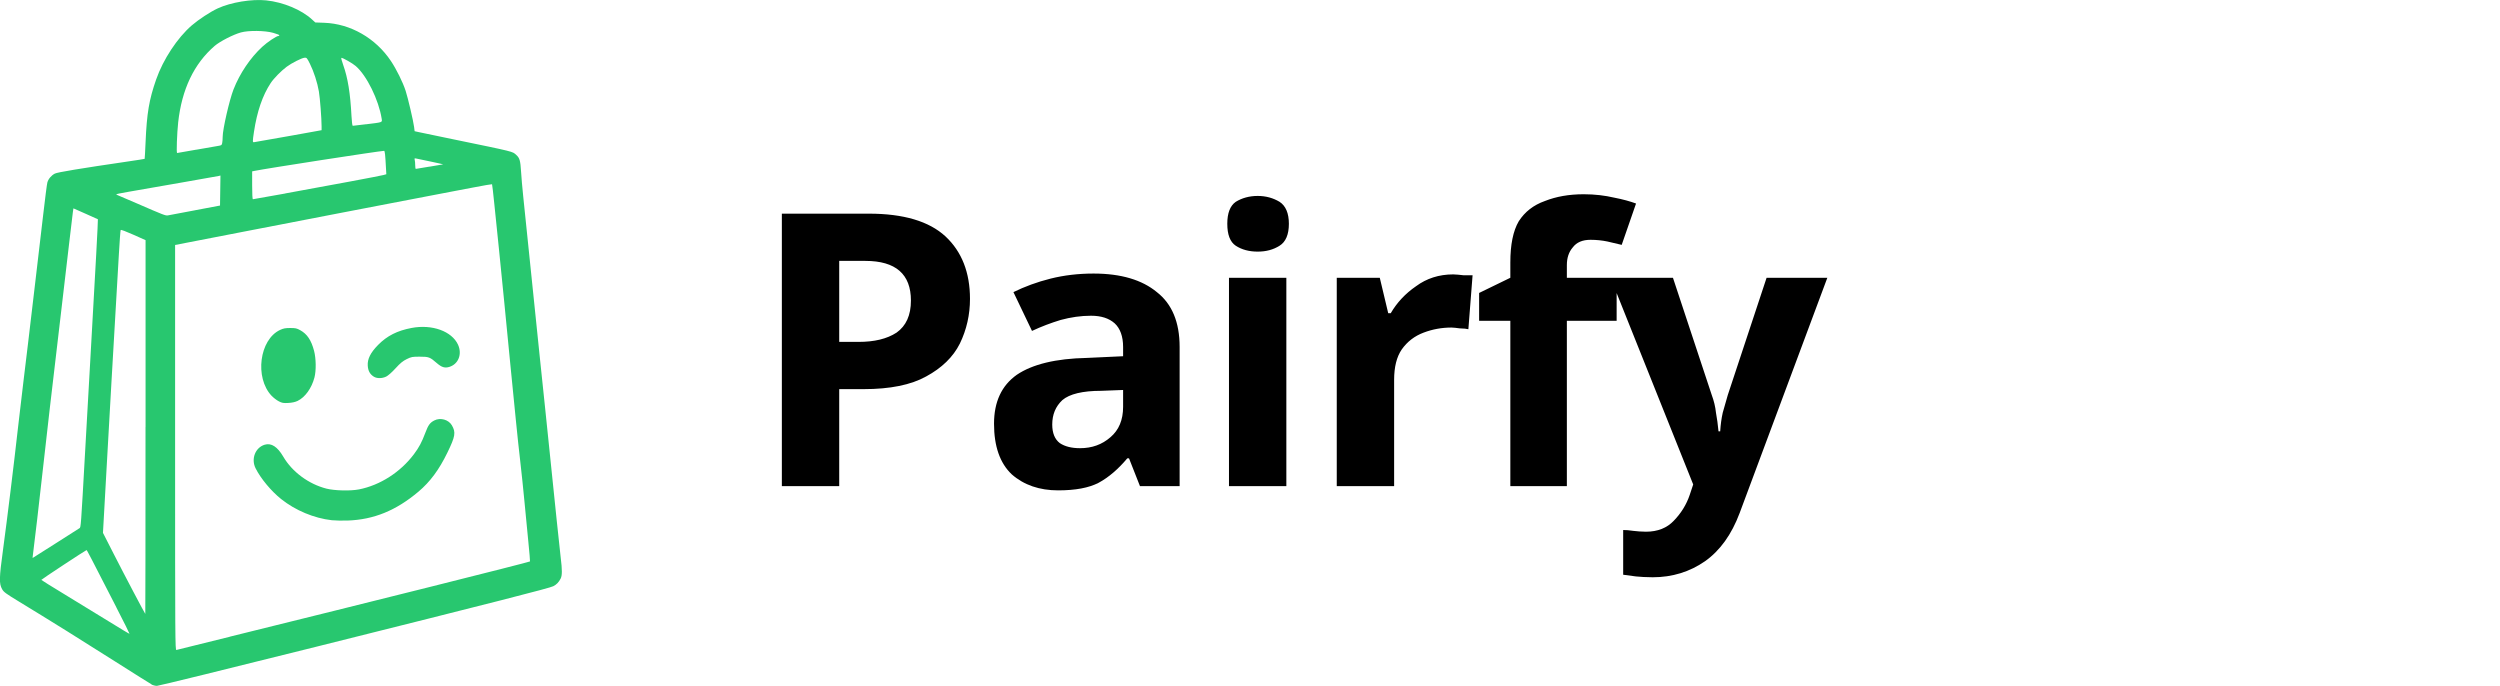
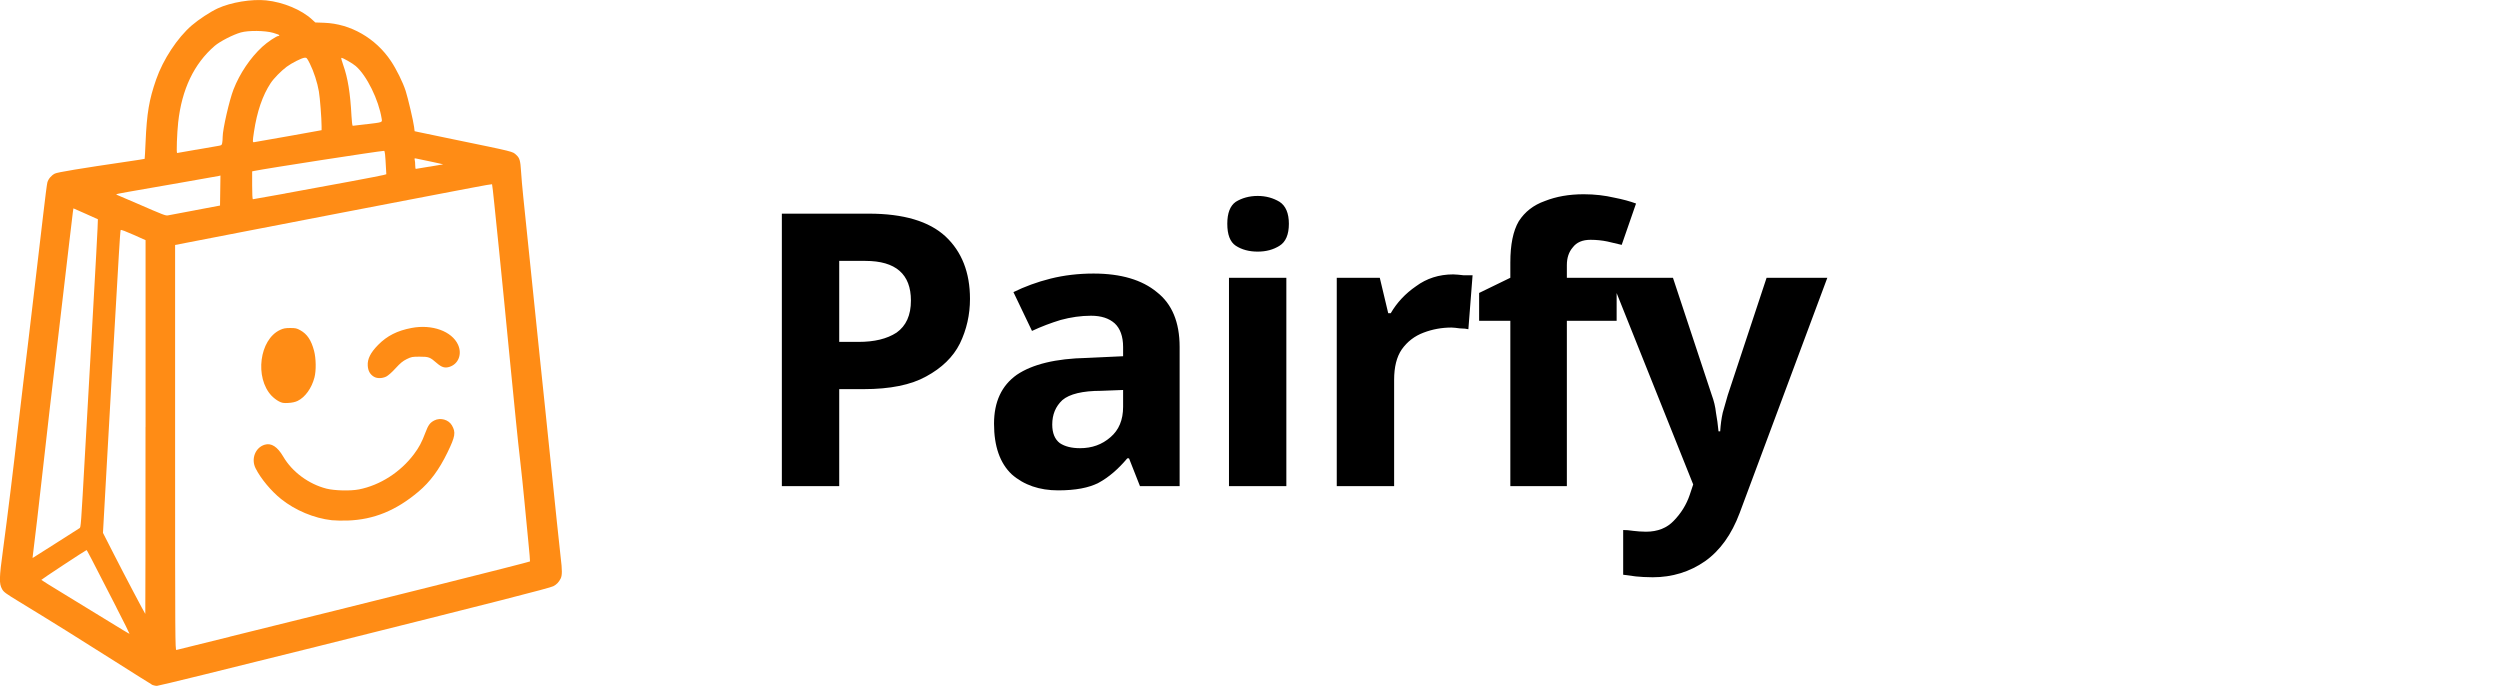
<svg xmlns="http://www.w3.org/2000/svg" width="175" height="48" viewBox="0 0 46.302 12.7" version="1.1" id="svg5">
  <defs id="defs2" />
  <g id="layer1">
-     <path style="fill:#28c76f;stroke-width:0.014;fill-opacity:1" d="m 2.807,12.675 c -0.027,-0.014 -0.325,-0.202 -0.664,-0.417 -0.592,-0.377 -1.221,-0.769 -1.798,-1.12 -0.241,-0.147 -0.277,-0.173 -0.307,-0.228 -0.056,-0.102 -0.054,-0.201 0.018,-0.729 0.08,-0.591 0.199,-1.561 0.281,-2.292 0.035,-0.31 0.079,-0.685 0.098,-0.832 0.019,-0.148 0.057,-0.46 0.084,-0.695 0.027,-0.235 0.087,-0.742 0.133,-1.126 0.046,-0.385 0.112,-0.948 0.147,-1.252 0.035,-0.304 0.07,-0.576 0.078,-0.604 0.018,-0.066 0.073,-0.131 0.139,-0.165 0.049,-0.025 0.465,-0.094 1.358,-0.225 0.165,-0.024 0.303,-0.046 0.305,-0.048 0.002,-0.002 0.01,-0.14 0.017,-0.306 0.023,-0.538 0.065,-0.789 0.196,-1.164 0.13,-0.372 0.393,-0.771 0.659,-1.001 0.13,-0.112 0.344,-0.252 0.482,-0.316 0.243,-0.112 0.63,-0.176 0.897,-0.148 0.316,0.033 0.654,0.174 0.848,0.353 l 0.061,0.056 0.166,0.006 c 0.485,0.017 0.952,0.284 1.235,0.708 0.103,0.154 0.221,0.393 0.273,0.553 0.043,0.134 0.142,0.555 0.156,0.667 l 0.01,0.08 0.072,0.016 c 0.04,0.009 0.327,0.069 0.639,0.133 1.153,0.238 1.099,0.224 1.173,0.292 0.061,0.056 0.075,0.103 0.087,0.302 0.006,0.104 0.025,0.316 0.041,0.47 0.016,0.154 0.051,0.494 0.078,0.756 0.027,0.262 0.077,0.746 0.111,1.077 0.034,0.331 0.088,0.85 0.119,1.154 0.031,0.304 0.076,0.726 0.098,0.937 0.044,0.408 0.134,1.28 0.216,2.092 0.027,0.269 0.059,0.567 0.071,0.662 0.03,0.24 0.029,0.336 -4.76e-4,0.395 -0.034,0.067 -0.075,0.11 -0.136,0.141 -0.071,0.036 -1.013,0.277 -4.402,1.124 -1.588,0.397 -2.91,0.722 -2.939,0.722 -0.028,0 -0.073,-0.011 -0.1,-0.025 z m 1.449,-0.883 c 2.529,-0.624 5.543,-1.379 5.56,-1.394 0.003,-0.002 -0.011,-0.167 -0.031,-0.366 -0.02,-0.199 -0.052,-0.534 -0.072,-0.746 -0.02,-0.212 -0.054,-0.539 -0.076,-0.728 -0.022,-0.189 -0.06,-0.538 -0.083,-0.777 -0.023,-0.239 -0.071,-0.72 -0.106,-1.07 -0.035,-0.35 -0.085,-0.866 -0.112,-1.147 -0.027,-0.281 -0.071,-0.722 -0.098,-0.979 -0.027,-0.258 -0.065,-0.626 -0.084,-0.818 -0.019,-0.192 -0.038,-0.352 -0.041,-0.355 -0.003,-0.003 -0.159,0.024 -0.346,0.06 -0.187,0.036 -0.371,0.071 -0.41,0.078 -0.038,0.007 -0.397,0.076 -0.798,0.153 -0.4,0.077 -0.957,0.184 -1.238,0.238 -0.281,0.054 -1.088,0.21 -1.794,0.347 l -1.284,0.249 -1e-5,3.754 c -9e-6,3.569 0.001,3.754 0.024,3.747 0.013,-0.004 0.459,-0.114 0.99,-0.245 z m 1.889,-2.157 c -0.328,-0.037 -0.675,-0.182 -0.938,-0.392 -0.183,-0.146 -0.377,-0.378 -0.473,-0.569 -0.088,-0.174 -0.006,-0.386 0.17,-0.438 0.121,-0.036 0.235,0.038 0.342,0.221 0.165,0.283 0.471,0.509 0.801,0.593 0.152,0.038 0.445,0.045 0.602,0.014 0.39,-0.077 0.766,-0.318 1.016,-0.65 0.096,-0.128 0.146,-0.221 0.214,-0.402 0.052,-0.139 0.085,-0.184 0.165,-0.225 0.112,-0.058 0.264,-0.015 0.325,0.09 0.076,0.131 0.064,0.204 -0.083,0.506 -0.154,0.317 -0.32,0.541 -0.537,0.724 -0.416,0.35 -0.826,0.517 -1.311,0.534 -0.099,0.003 -0.231,5.5e-4 -0.292,-0.006 z m -0.982,-2.203 c -0.04,-0.02 -0.1,-0.067 -0.135,-0.104 -0.314,-0.336 -0.223,-1.038 0.158,-1.217 0.063,-0.029 0.098,-0.036 0.189,-0.036 0.098,-1e-5 0.121,0.005 0.186,0.041 0.128,0.071 0.204,0.184 0.256,0.383 0.037,0.14 0.04,0.365 0.007,0.492 -0.052,0.199 -0.173,0.367 -0.312,0.434 -0.046,0.022 -0.102,0.034 -0.173,0.038 -0.092,0.005 -0.114,0.001 -0.177,-0.031 z m 1.763,-0.454 c -0.073,-0.045 -0.109,-0.108 -0.115,-0.206 -0.008,-0.123 0.051,-0.241 0.193,-0.385 0.166,-0.168 0.354,-0.263 0.619,-0.313 0.38,-0.072 0.745,0.06 0.86,0.31 0.08,0.175 0.007,0.361 -0.163,0.412 -0.083,0.025 -0.141,0.006 -0.231,-0.072 -0.126,-0.11 -0.147,-0.118 -0.316,-0.118 -0.138,-1.8e-4 -0.153,0.003 -0.24,0.045 -0.073,0.036 -0.118,0.073 -0.207,0.17 -0.068,0.075 -0.138,0.136 -0.174,0.154 -0.075,0.036 -0.17,0.037 -0.227,0.002 z m -4.771,4.27 c -0.481,-0.938 -0.544,-1.059 -0.552,-1.06 -0.011,-0.001 -0.838,0.543 -0.838,0.552 2.22e-4,0.004 0.191,0.122 0.423,0.263 0.233,0.141 0.599,0.365 0.814,0.498 0.215,0.133 0.394,0.241 0.397,0.238 0.003,-0.002 -0.107,-0.223 -0.245,-0.491 z m 0.541,-3.339 v -3.461 l -0.226,-0.101 c -0.137,-0.061 -0.229,-0.096 -0.235,-0.087 -0.005,0.008 -0.02,0.214 -0.034,0.459 -0.023,0.417 -0.106,1.844 -0.135,2.327 -0.007,0.119 -0.046,0.803 -0.086,1.52 l -0.073,1.303 0.199,0.39 c 0.199,0.391 0.579,1.111 0.585,1.111 0.002,10e-6 0.004,-1.557 0.004,-3.461 z m -1.667,2.156 c 0.232,-0.148 0.431,-0.276 0.444,-0.283 0.025,-0.016 0.025,-0.016 0.104,-1.427 0.024,-0.423 0.068,-1.204 0.098,-1.735 0.095,-1.664 0.143,-2.555 0.138,-2.559 -0.003,-0.002 -0.106,-0.048 -0.229,-0.103 l -0.224,-0.099 -0.01,0.065 c -0.005,0.036 -0.035,0.288 -0.067,0.562 -0.031,0.273 -0.101,0.865 -0.154,1.315 -0.144,1.211 -0.286,2.437 -0.357,3.085 -0.05,0.456 -0.12,1.052 -0.165,1.41 -0.003,0.021 -0.004,0.038 -0.002,0.038 0.002,0 0.192,-0.121 0.424,-0.269 z m 2.584,-6.171 0.462,-0.087 0.004,-0.278 0.004,-0.278 -0.032,0.008 c -0.017,0.004 -0.328,0.059 -0.689,0.122 -1.022,0.177 -1.2,0.209 -1.207,0.216 -0.004,0.004 0.009,0.013 0.029,0.02 0.019,0.007 0.173,0.073 0.341,0.146 0.517,0.225 0.54,0.233 0.586,0.226 0.023,-0.004 0.25,-0.047 0.504,-0.095 z m 1.668,-0.311 c 0.839,-0.152 1.765,-0.325 1.824,-0.342 l 0.05,-0.014 -0.005,-0.087 c -0.015,-0.288 -0.022,-0.346 -0.037,-0.346 -0.074,0 -2.208,0.33 -2.405,0.372 l -0.038,0.008 v 0.258 c 0,0.158 0.005,0.258 0.014,0.258 0.007,0 0.277,-0.048 0.598,-0.106 z m 2.674,-0.496 c 0.133,-0.023 0.247,-0.042 0.252,-0.043 0.005,-4.3e-4 -0.095,-0.023 -0.222,-0.05 -0.127,-0.027 -0.249,-0.053 -0.272,-0.057 -0.038,-0.008 -0.04,-0.006 -0.032,0.025 0.005,0.018 0.009,0.064 0.009,0.1 1.38e-4,0.036 0.005,0.066 0.011,0.066 0.006,-1e-5 0.12,-0.019 0.253,-0.042 z m -4.321,-0.314 c 0.188,-0.034 0.372,-0.066 0.408,-0.071 0.058,-0.009 0.066,-0.014 0.073,-0.052 0.005,-0.023 0.009,-0.075 0.009,-0.116 0,-0.14 0.124,-0.681 0.201,-0.878 0.116,-0.296 0.31,-0.584 0.532,-0.789 0.094,-0.087 0.264,-0.201 0.3,-0.201 0.009,0 0.017,-0.006 0.017,-0.013 0,-0.007 -0.052,-0.027 -0.115,-0.045 -0.152,-0.043 -0.456,-0.047 -0.598,-0.007 -0.144,0.04 -0.388,0.166 -0.485,0.249 -0.383,0.33 -0.609,0.805 -0.676,1.416 -0.022,0.205 -0.035,0.568 -0.02,0.568 0.007,0 0.167,-0.028 0.355,-0.062 z m 1.245,-0.17 c 0.073,-0.012 0.306,-0.053 0.518,-0.091 0.212,-0.038 0.424,-0.076 0.472,-0.085 l 0.087,-0.016 v -0.072 c 0,-0.143 -0.029,-0.522 -0.05,-0.645 -0.027,-0.162 -0.095,-0.371 -0.167,-0.515 -0.054,-0.108 -0.06,-0.114 -0.099,-0.11 -0.055,0.006 -0.237,0.098 -0.33,0.167 -0.101,0.075 -0.239,0.215 -0.297,0.303 -0.15,0.227 -0.253,0.528 -0.309,0.9 -0.029,0.194 -0.029,0.202 0.01,0.193 0.017,-0.004 0.091,-0.017 0.164,-0.029 z m 1.9,-0.301 c 0.318,-0.039 0.3,-0.033 0.29,-0.103 -0.054,-0.347 -0.278,-0.803 -0.482,-0.977 -0.058,-0.05 -0.235,-0.151 -0.264,-0.151 -0.008,0 0.007,0.06 0.034,0.134 0.085,0.238 0.131,0.522 0.153,0.947 0.005,0.1 0.015,0.178 0.023,0.178 0.007,0 0.118,-0.013 0.247,-0.029 z" id="path881" />
+     <path style="fill:#ff8c15;stroke-width:0.014;fill-opacity:1" d="m 2.807,12.675 c -0.027,-0.014 -0.325,-0.202 -0.664,-0.417 -0.592,-0.377 -1.221,-0.769 -1.798,-1.12 -0.241,-0.147 -0.277,-0.173 -0.307,-0.228 -0.056,-0.102 -0.054,-0.201 0.018,-0.729 0.08,-0.591 0.199,-1.561 0.281,-2.292 0.035,-0.31 0.079,-0.685 0.098,-0.832 0.019,-0.148 0.057,-0.46 0.084,-0.695 0.027,-0.235 0.087,-0.742 0.133,-1.126 0.046,-0.385 0.112,-0.948 0.147,-1.252 0.035,-0.304 0.07,-0.576 0.078,-0.604 0.018,-0.066 0.073,-0.131 0.139,-0.165 0.049,-0.025 0.465,-0.094 1.358,-0.225 0.165,-0.024 0.303,-0.046 0.305,-0.048 0.002,-0.002 0.01,-0.14 0.017,-0.306 0.023,-0.538 0.065,-0.789 0.196,-1.164 0.13,-0.372 0.393,-0.771 0.659,-1.001 0.13,-0.112 0.344,-0.252 0.482,-0.316 0.243,-0.112 0.63,-0.176 0.897,-0.148 0.316,0.033 0.654,0.174 0.848,0.353 l 0.061,0.056 0.166,0.006 c 0.485,0.017 0.952,0.284 1.235,0.708 0.103,0.154 0.221,0.393 0.273,0.553 0.043,0.134 0.142,0.555 0.156,0.667 l 0.01,0.08 0.072,0.016 c 0.04,0.009 0.327,0.069 0.639,0.133 1.153,0.238 1.099,0.224 1.173,0.292 0.061,0.056 0.075,0.103 0.087,0.302 0.006,0.104 0.025,0.316 0.041,0.47 0.016,0.154 0.051,0.494 0.078,0.756 0.027,0.262 0.077,0.746 0.111,1.077 0.034,0.331 0.088,0.85 0.119,1.154 0.031,0.304 0.076,0.726 0.098,0.937 0.044,0.408 0.134,1.28 0.216,2.092 0.027,0.269 0.059,0.567 0.071,0.662 0.03,0.24 0.029,0.336 -4.76e-4,0.395 -0.034,0.067 -0.075,0.11 -0.136,0.141 -0.071,0.036 -1.013,0.277 -4.402,1.124 -1.588,0.397 -2.91,0.722 -2.939,0.722 -0.028,0 -0.073,-0.011 -0.1,-0.025 z m 1.449,-0.883 c 2.529,-0.624 5.543,-1.379 5.56,-1.394 0.003,-0.002 -0.011,-0.167 -0.031,-0.366 -0.02,-0.199 -0.052,-0.534 -0.072,-0.746 -0.02,-0.212 -0.054,-0.539 -0.076,-0.728 -0.022,-0.189 -0.06,-0.538 -0.083,-0.777 -0.023,-0.239 -0.071,-0.72 -0.106,-1.07 -0.035,-0.35 -0.085,-0.866 -0.112,-1.147 -0.027,-0.281 -0.071,-0.722 -0.098,-0.979 -0.027,-0.258 -0.065,-0.626 -0.084,-0.818 -0.019,-0.192 -0.038,-0.352 -0.041,-0.355 -0.003,-0.003 -0.159,0.024 -0.346,0.06 -0.187,0.036 -0.371,0.071 -0.41,0.078 -0.038,0.007 -0.397,0.076 -0.798,0.153 -0.4,0.077 -0.957,0.184 -1.238,0.238 -0.281,0.054 -1.088,0.21 -1.794,0.347 l -1.284,0.249 -1e-5,3.754 c -9e-6,3.569 0.001,3.754 0.024,3.747 0.013,-0.004 0.459,-0.114 0.99,-0.245 z m 1.889,-2.157 c -0.328,-0.037 -0.675,-0.182 -0.938,-0.392 -0.183,-0.146 -0.377,-0.378 -0.473,-0.569 -0.088,-0.174 -0.006,-0.386 0.17,-0.438 0.121,-0.036 0.235,0.038 0.342,0.221 0.165,0.283 0.471,0.509 0.801,0.593 0.152,0.038 0.445,0.045 0.602,0.014 0.39,-0.077 0.766,-0.318 1.016,-0.65 0.096,-0.128 0.146,-0.221 0.214,-0.402 0.052,-0.139 0.085,-0.184 0.165,-0.225 0.112,-0.058 0.264,-0.015 0.325,0.09 0.076,0.131 0.064,0.204 -0.083,0.506 -0.154,0.317 -0.32,0.541 -0.537,0.724 -0.416,0.35 -0.826,0.517 -1.311,0.534 -0.099,0.003 -0.231,5.5e-4 -0.292,-0.006 z m -0.982,-2.203 c -0.04,-0.02 -0.1,-0.067 -0.135,-0.104 -0.314,-0.336 -0.223,-1.038 0.158,-1.217 0.063,-0.029 0.098,-0.036 0.189,-0.036 0.098,-1e-5 0.121,0.005 0.186,0.041 0.128,0.071 0.204,0.184 0.256,0.383 0.037,0.14 0.04,0.365 0.007,0.492 -0.052,0.199 -0.173,0.367 -0.312,0.434 -0.046,0.022 -0.102,0.034 -0.173,0.038 -0.092,0.005 -0.114,0.001 -0.177,-0.031 z m 1.763,-0.454 c -0.073,-0.045 -0.109,-0.108 -0.115,-0.206 -0.008,-0.123 0.051,-0.241 0.193,-0.385 0.166,-0.168 0.354,-0.263 0.619,-0.313 0.38,-0.072 0.745,0.06 0.86,0.31 0.08,0.175 0.007,0.361 -0.163,0.412 -0.083,0.025 -0.141,0.006 -0.231,-0.072 -0.126,-0.11 -0.147,-0.118 -0.316,-0.118 -0.138,-1.8e-4 -0.153,0.003 -0.24,0.045 -0.073,0.036 -0.118,0.073 -0.207,0.17 -0.068,0.075 -0.138,0.136 -0.174,0.154 -0.075,0.036 -0.17,0.037 -0.227,0.002 z m -4.771,4.27 c -0.481,-0.938 -0.544,-1.059 -0.552,-1.06 -0.011,-0.001 -0.838,0.543 -0.838,0.552 2.22e-4,0.004 0.191,0.122 0.423,0.263 0.233,0.141 0.599,0.365 0.814,0.498 0.215,0.133 0.394,0.241 0.397,0.238 0.003,-0.002 -0.107,-0.223 -0.245,-0.491 z m 0.541,-3.339 v -3.461 l -0.226,-0.101 c -0.137,-0.061 -0.229,-0.096 -0.235,-0.087 -0.005,0.008 -0.02,0.214 -0.034,0.459 -0.023,0.417 -0.106,1.844 -0.135,2.327 -0.007,0.119 -0.046,0.803 -0.086,1.52 l -0.073,1.303 0.199,0.39 c 0.199,0.391 0.579,1.111 0.585,1.111 0.002,10e-6 0.004,-1.557 0.004,-3.461 z m -1.667,2.156 c 0.232,-0.148 0.431,-0.276 0.444,-0.283 0.025,-0.016 0.025,-0.016 0.104,-1.427 0.024,-0.423 0.068,-1.204 0.098,-1.735 0.095,-1.664 0.143,-2.555 0.138,-2.559 -0.003,-0.002 -0.106,-0.048 -0.229,-0.103 l -0.224,-0.099 -0.01,0.065 c -0.005,0.036 -0.035,0.288 -0.067,0.562 -0.031,0.273 -0.101,0.865 -0.154,1.315 -0.144,1.211 -0.286,2.437 -0.357,3.085 -0.05,0.456 -0.12,1.052 -0.165,1.41 -0.003,0.021 -0.004,0.038 -0.002,0.038 0.002,0 0.192,-0.121 0.424,-0.269 z m 2.584,-6.171 0.462,-0.087 0.004,-0.278 0.004,-0.278 -0.032,0.008 c -0.017,0.004 -0.328,0.059 -0.689,0.122 -1.022,0.177 -1.2,0.209 -1.207,0.216 -0.004,0.004 0.009,0.013 0.029,0.02 0.019,0.007 0.173,0.073 0.341,0.146 0.517,0.225 0.54,0.233 0.586,0.226 0.023,-0.004 0.25,-0.047 0.504,-0.095 z m 1.668,-0.311 c 0.839,-0.152 1.765,-0.325 1.824,-0.342 l 0.05,-0.014 -0.005,-0.087 c -0.015,-0.288 -0.022,-0.346 -0.037,-0.346 -0.074,0 -2.208,0.33 -2.405,0.372 l -0.038,0.008 v 0.258 c 0,0.158 0.005,0.258 0.014,0.258 0.007,0 0.277,-0.048 0.598,-0.106 z m 2.674,-0.496 c 0.133,-0.023 0.247,-0.042 0.252,-0.043 0.005,-4.3e-4 -0.095,-0.023 -0.222,-0.05 -0.127,-0.027 -0.249,-0.053 -0.272,-0.057 -0.038,-0.008 -0.04,-0.006 -0.032,0.025 0.005,0.018 0.009,0.064 0.009,0.1 1.38e-4,0.036 0.005,0.066 0.011,0.066 0.006,-1e-5 0.12,-0.019 0.253,-0.042 z m -4.321,-0.314 c 0.188,-0.034 0.372,-0.066 0.408,-0.071 0.058,-0.009 0.066,-0.014 0.073,-0.052 0.005,-0.023 0.009,-0.075 0.009,-0.116 0,-0.14 0.124,-0.681 0.201,-0.878 0.116,-0.296 0.31,-0.584 0.532,-0.789 0.094,-0.087 0.264,-0.201 0.3,-0.201 0.009,0 0.017,-0.006 0.017,-0.013 0,-0.007 -0.052,-0.027 -0.115,-0.045 -0.152,-0.043 -0.456,-0.047 -0.598,-0.007 -0.144,0.04 -0.388,0.166 -0.485,0.249 -0.383,0.33 -0.609,0.805 -0.676,1.416 -0.022,0.205 -0.035,0.568 -0.02,0.568 0.007,0 0.167,-0.028 0.355,-0.062 z m 1.245,-0.17 c 0.073,-0.012 0.306,-0.053 0.518,-0.091 0.212,-0.038 0.424,-0.076 0.472,-0.085 l 0.087,-0.016 v -0.072 c 0,-0.143 -0.029,-0.522 -0.05,-0.645 -0.027,-0.162 -0.095,-0.371 -0.167,-0.515 -0.054,-0.108 -0.06,-0.114 -0.099,-0.11 -0.055,0.006 -0.237,0.098 -0.33,0.167 -0.101,0.075 -0.239,0.215 -0.297,0.303 -0.15,0.227 -0.253,0.528 -0.309,0.9 -0.029,0.194 -0.029,0.202 0.01,0.193 0.017,-0.004 0.091,-0.017 0.164,-0.029 z m 1.9,-0.301 c 0.318,-0.039 0.3,-0.033 0.29,-0.103 -0.054,-0.347 -0.278,-0.803 -0.482,-0.977 -0.058,-0.05 -0.235,-0.151 -0.264,-0.151 -0.008,0 0.007,0.06 0.034,0.134 0.085,0.238 0.131,0.522 0.153,0.947 0.005,0.1 0.015,0.178 0.023,0.178 0.007,0 0.118,-0.013 0.247,-0.029 z" id="path881" />
    <text xml:space="preserve" style="font-size:7.056px;line-height:1.25;font-family:'Inter 28pt';-inkscape-font-specification:'Inter 28pt';letter-spacing:-0.159px;fill:#1573ff;fill-opacity:1;stroke-width:0.132;stroke-miterlimit:4;stroke-dasharray:none" x="13.841" y="9.004" id="text3040">
      <tspan style="font-style:normal;font-variant:normal;font-weight:bold;font-stretch:normal;font-size:7.056px;font-family:'Inter 28pt';-inkscape-font-specification:'Inter 28pt Bold';fill:#000000;fill-opacity:1;stroke-width:0.132;stroke-miterlimit:4;stroke-dasharray:none" x="13.841" y="9.004" id="tspan13110">Pairfy</tspan>
    </text>
    <text xml:space="preserve" style="font-size:10.583px;line-height:1.25;font-family:'Inter 28pt';-inkscape-font-specification:'Inter 28pt';stroke-width:0.265" x="48.528" y="16.412" id="text5743">
      <tspan id="tspan5741" style="stroke-width:0.265" x="48.528" y="16.412" />
    </text>
  </g>
</svg>
